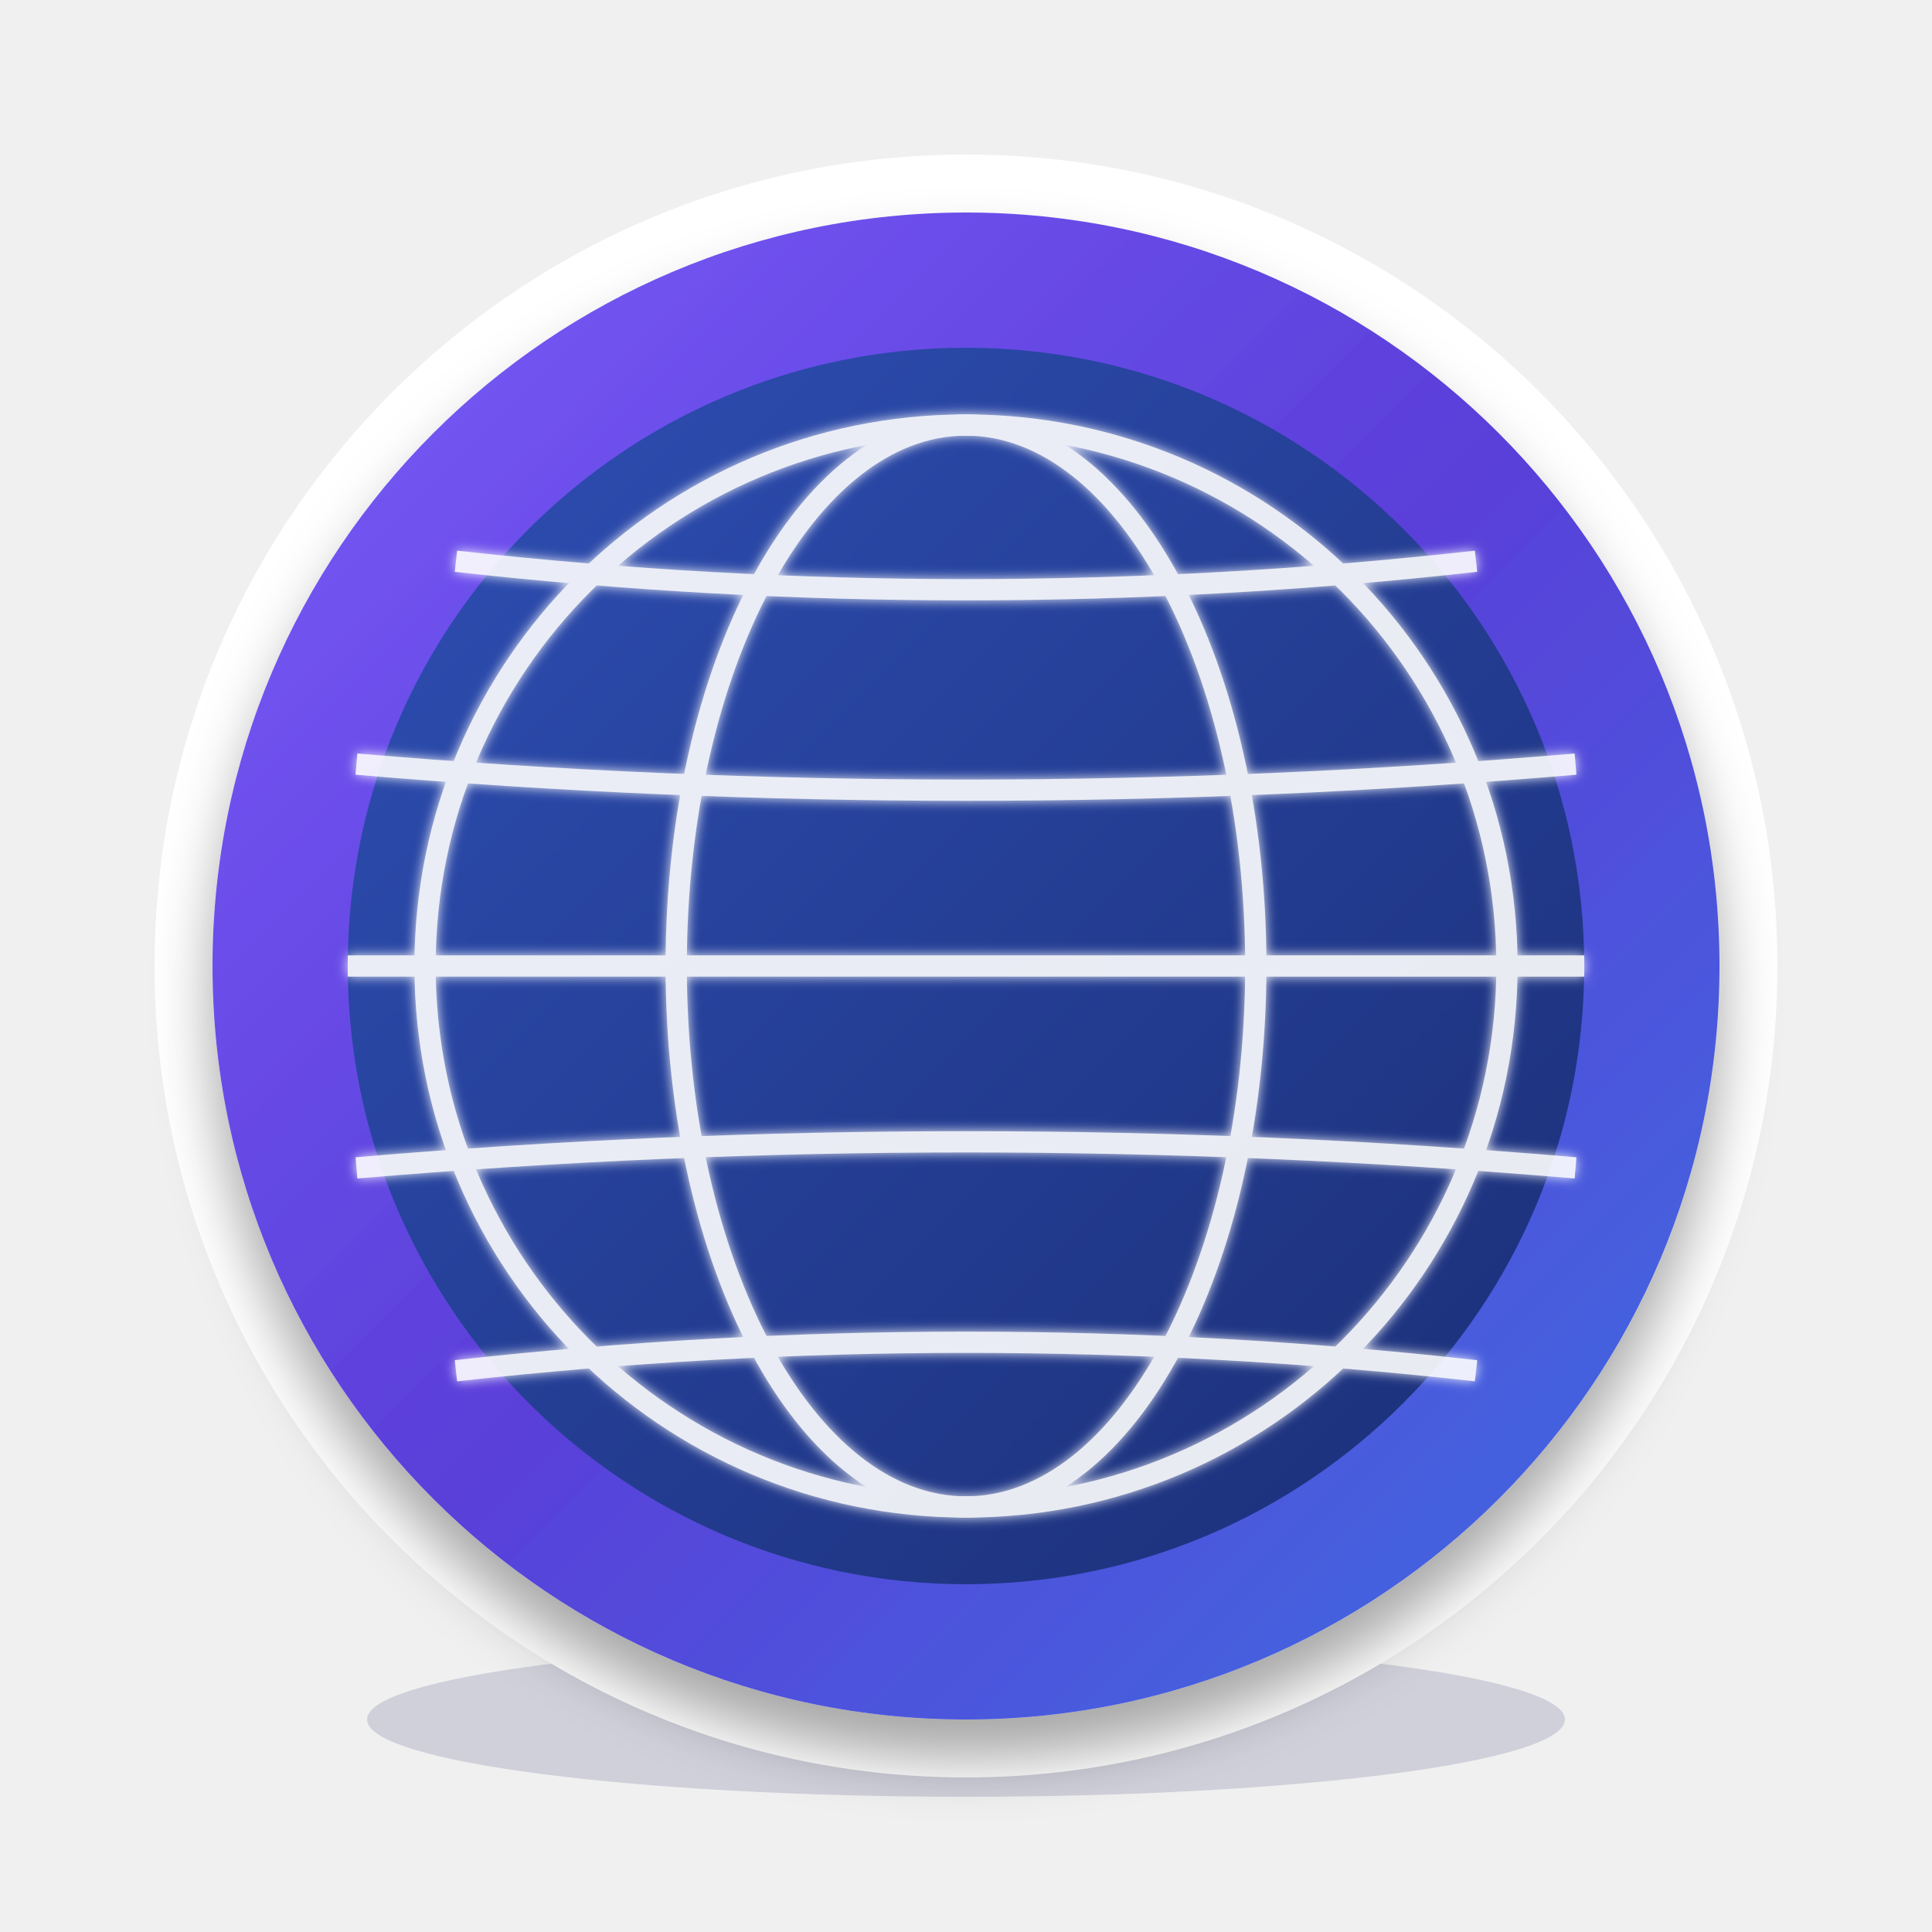
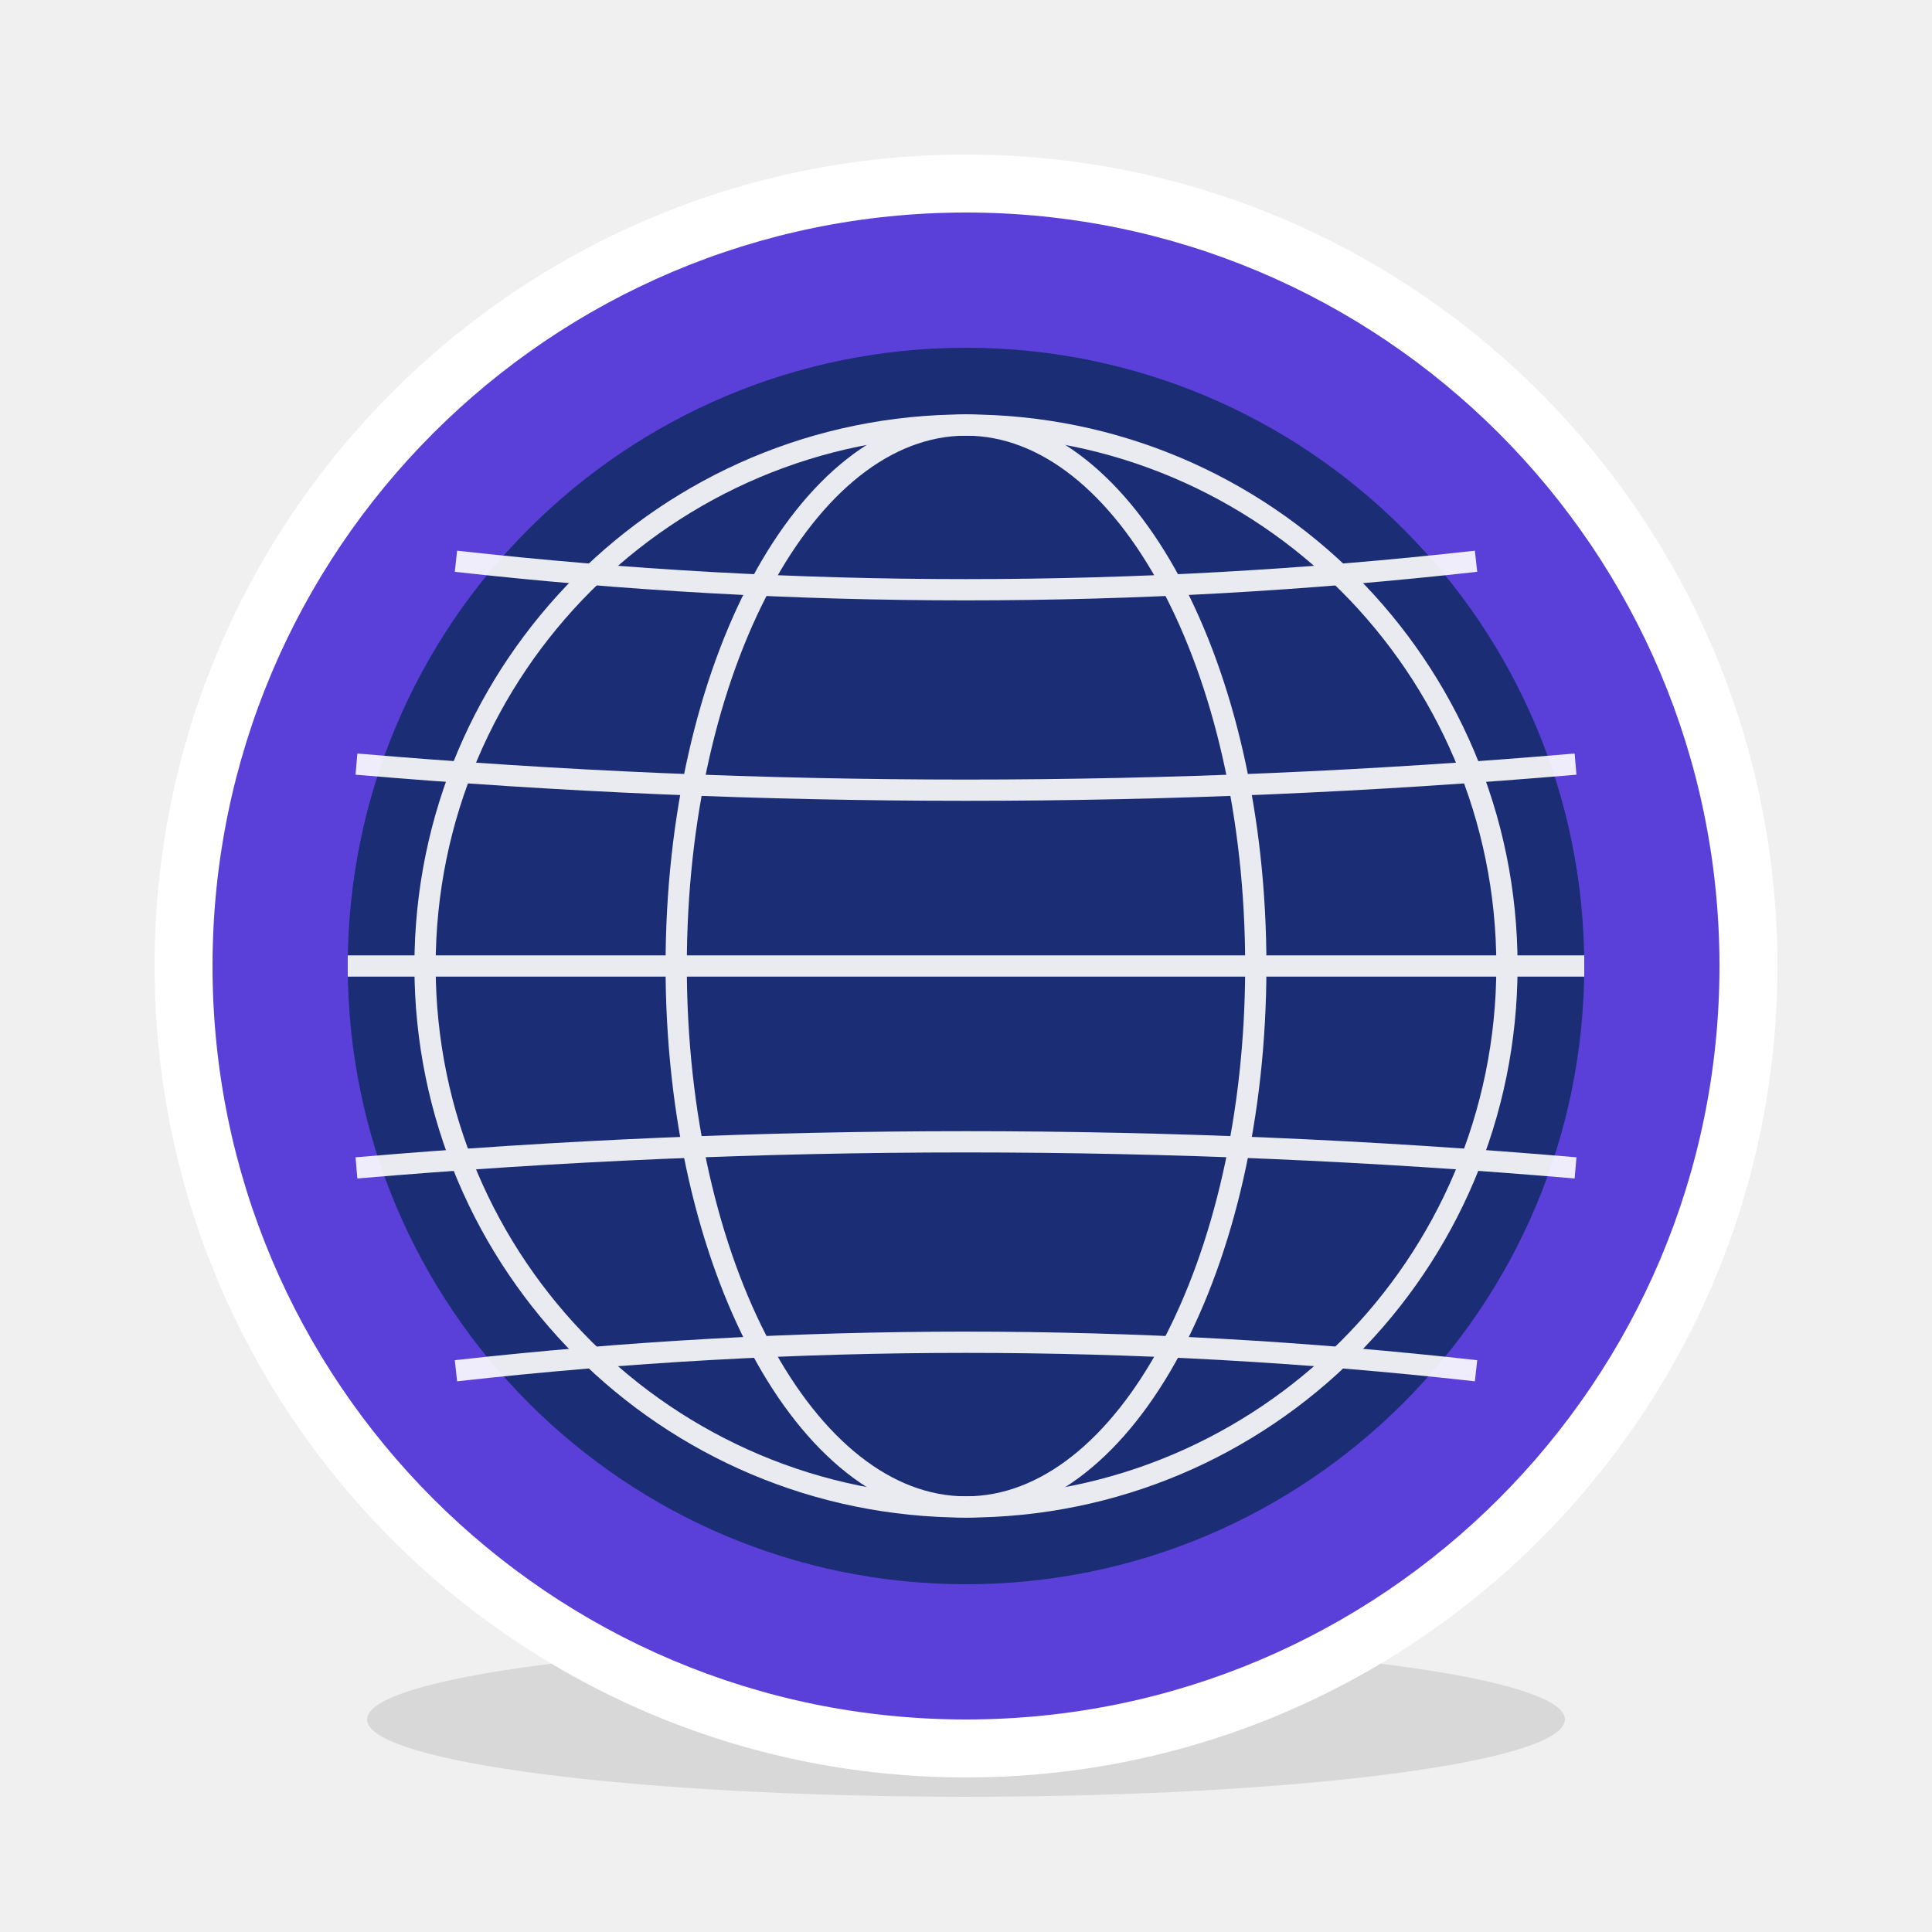
<svg xmlns="http://www.w3.org/2000/svg" viewBox="0 0 200 200" width="24" height="24">
-   <defs>
-     <linearGradient id="ringGradient" x1="0%" y1="0%" x2="100%" y2="100%">
-       <stop offset="0%" stop-color="#7B5CFA" />
-       <stop offset="50%" stop-color="#5A3FD9" />
-       <stop offset="100%" stop-color="#3B6FE0" />
-     </linearGradient>
-     <linearGradient id="sphereGradient" x1="0%" y1="0%" x2="100%" y2="100%">
-       <stop offset="0%" stop-color="#2E4FB5" />
-       <stop offset="100%" stop-color="#1B2E75" />
-     </linearGradient>
-     <filter id="shadowBlur" x="-50%" y="-50%" width="200%" height="200%">
-       <feGaussianBlur in="SourceAlpha" stdDeviation="3" />
-       <feOffset dx="0" dy="4" result="offsetblur" />
-       <feComponentTransfer>
-         <feFuncA type="linear" slope="0.35" />
-       </feComponentTransfer>
-       <feMerge>
-         <feMergeNode />
-         <feMergeNode in="SourceGraphic" />
-       </feMerge>
-     </filter>
-     <filter id="glow" x="-50%" y="-50%" width="200%" height="200%">
-       <feGaussianBlur stdDeviation="0.6" result="coloredBlur" />
-       <feMerge>
-         <feMergeNode in="coloredBlur" />
-         <feMergeNode in="SourceGraphic" />
-       </feMerge>
-     </filter>
-   </defs>
-   <ellipse cx="100" cy="178" rx="62" ry="8" fill="#3B3B7A" opacity="0.18" />
+   <ellipse cx="100" cy="178" rx="62" ry="8" fill="#000000" opacity="0.1" />
  <circle cx="100" cy="100" r="84" fill="#FFFFFF" />
-   <circle cx="100" cy="100" r="78" fill="url(#ringGradient)" filter="url(#shadowBlur)" />
-   <circle cx="100" cy="100" r="64" fill="url(#sphereGradient)" />
-   <g stroke="#FFFFFF" stroke-width="2.2" fill="none" opacity="0.9" filter="url(#glow)">
+   <circle cx="100" cy="100" r="78" fill="#5A3FD9" />
+   <circle cx="100" cy="100" r="64" fill="#1B2E75" />
+   <g stroke="#FFFFFF" stroke-width="2.2" fill="none" opacity="0.9">
    <ellipse cx="100" cy="100" rx="30" ry="56" />
    <ellipse cx="100" cy="100" rx="56" ry="56" />
    <path d="M 47.2 58.1 Q 100 64 152.8 58.1" />
    <path d="M 36.9 79.1 Q 100 84.5 163.1 79.1" />
    <line x1="36" y1="100" x2="164" y2="100" />
    <path d="M 36.9 120.9 Q 100 115.5 163.1 120.9" />
    <path d="M 47.2 141.9 Q 100 136 152.8 141.9" />
  </g>
</svg>
